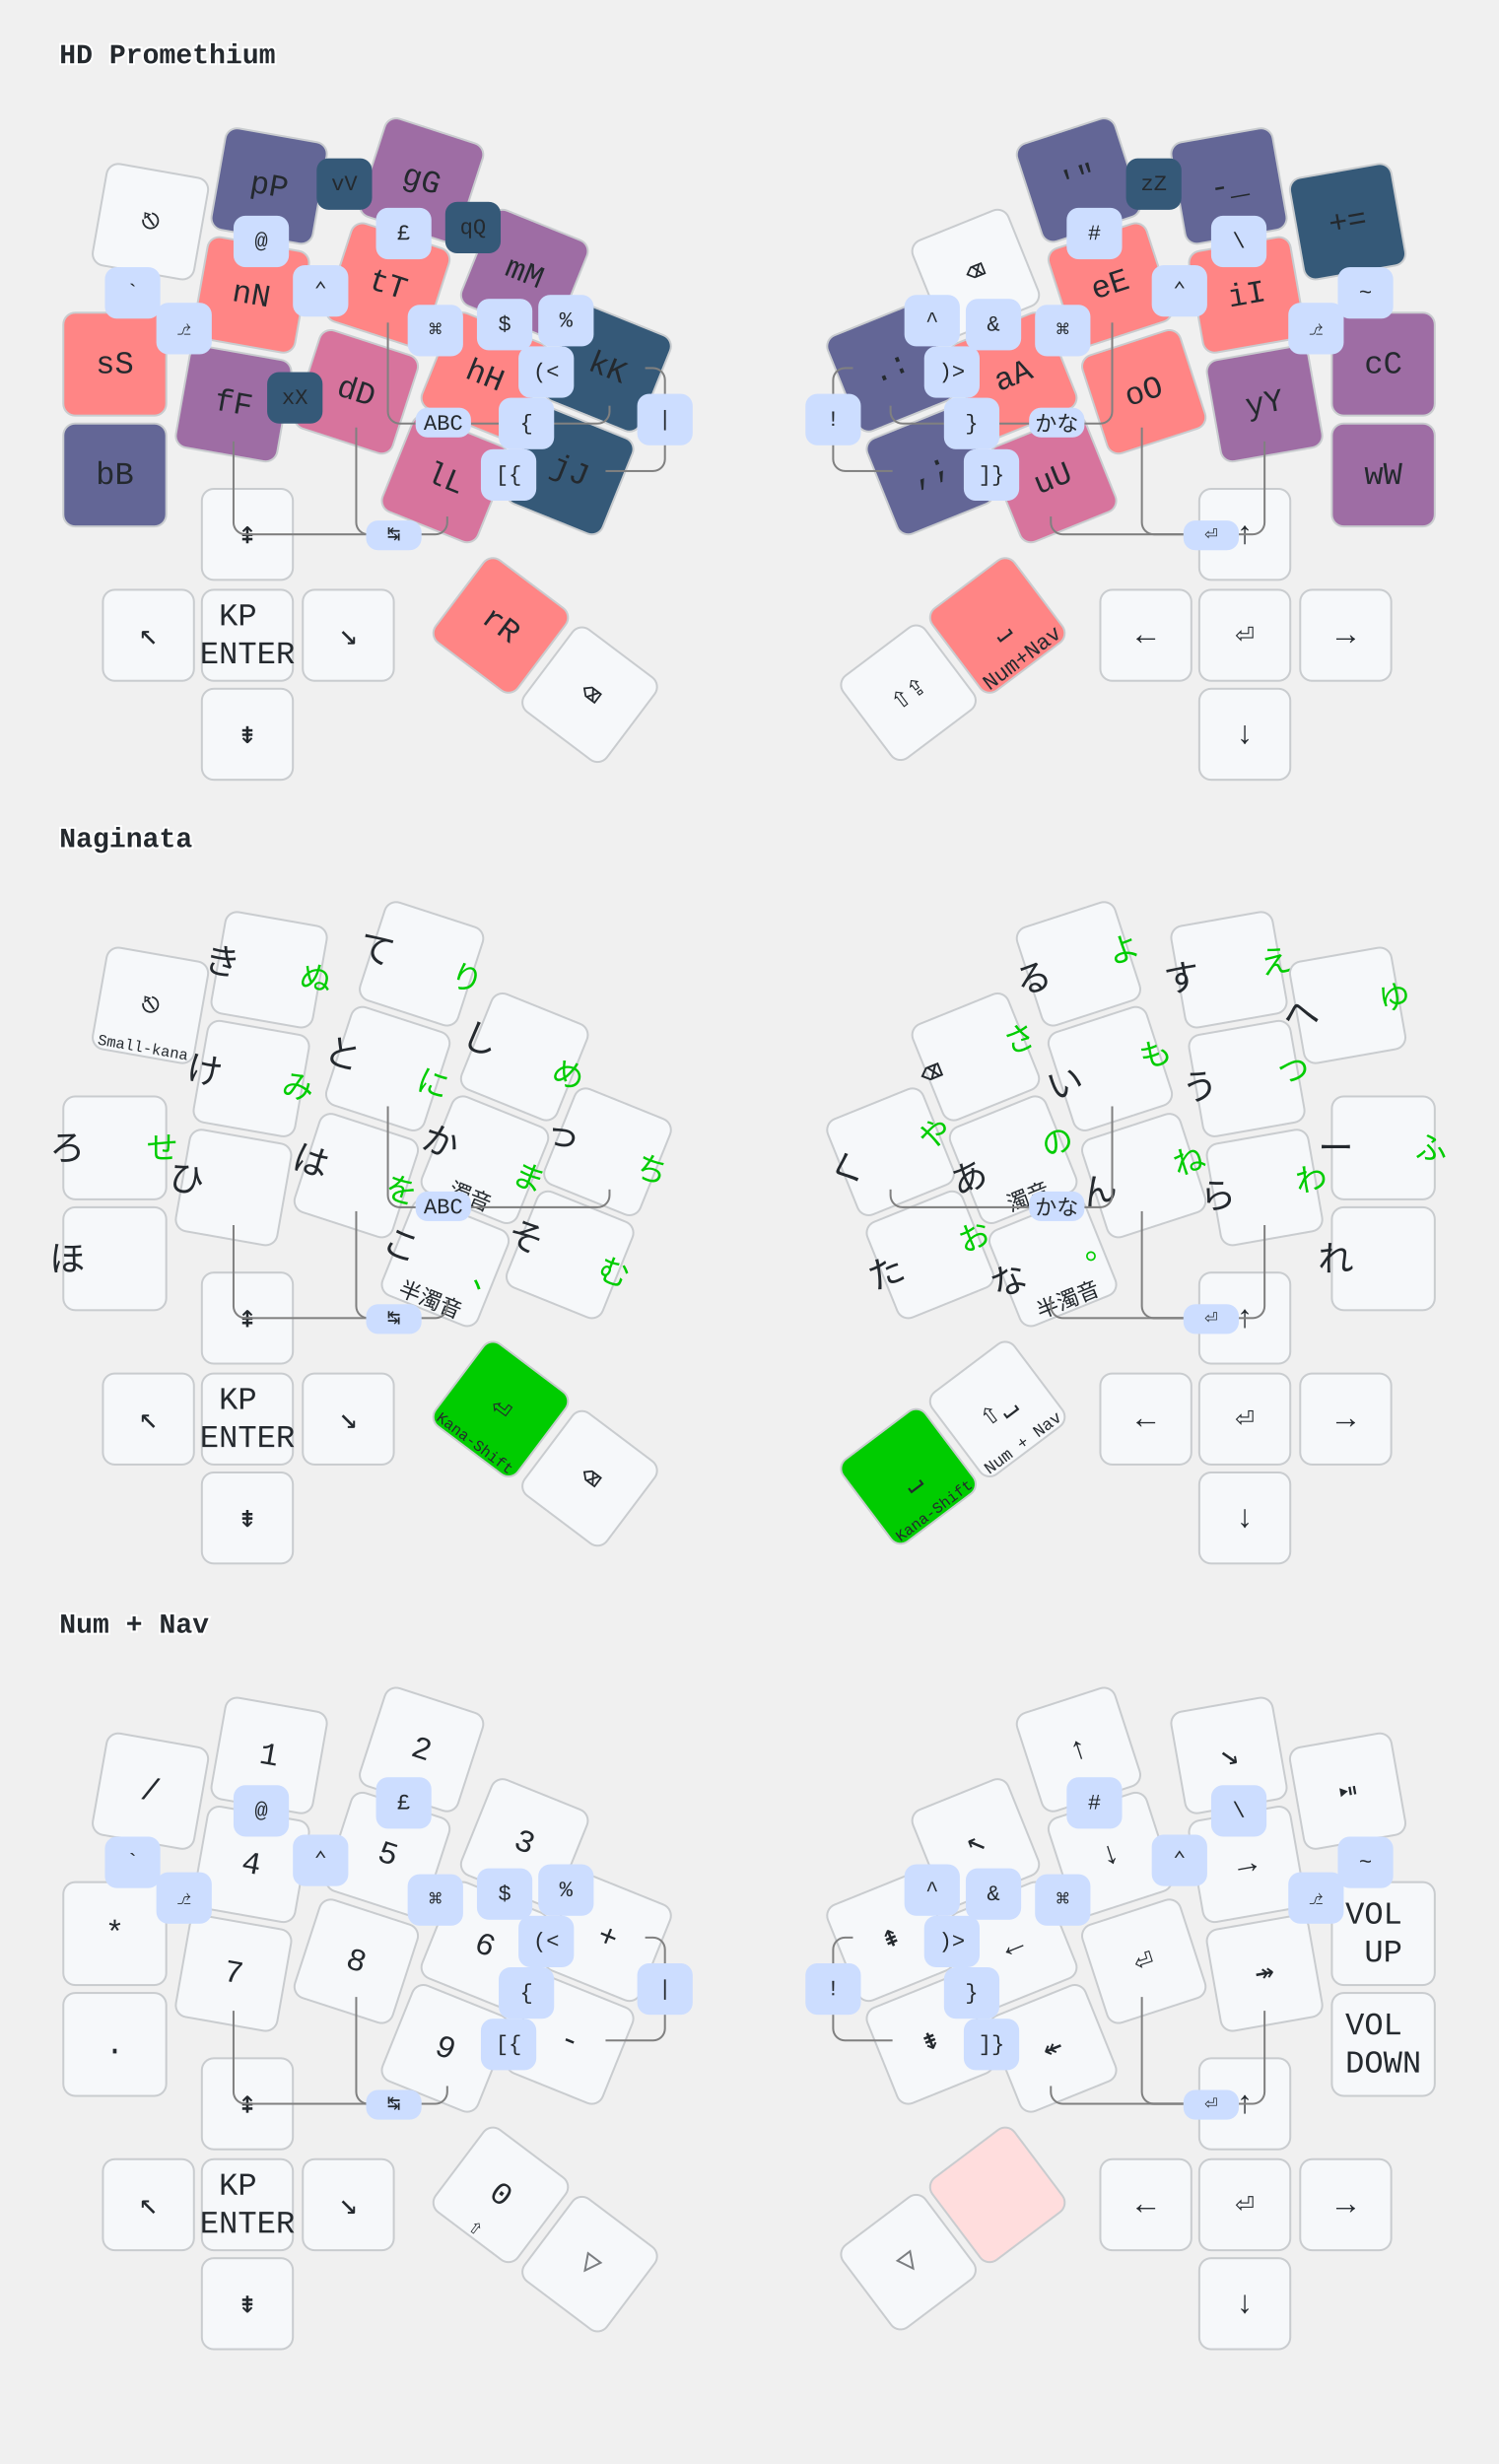
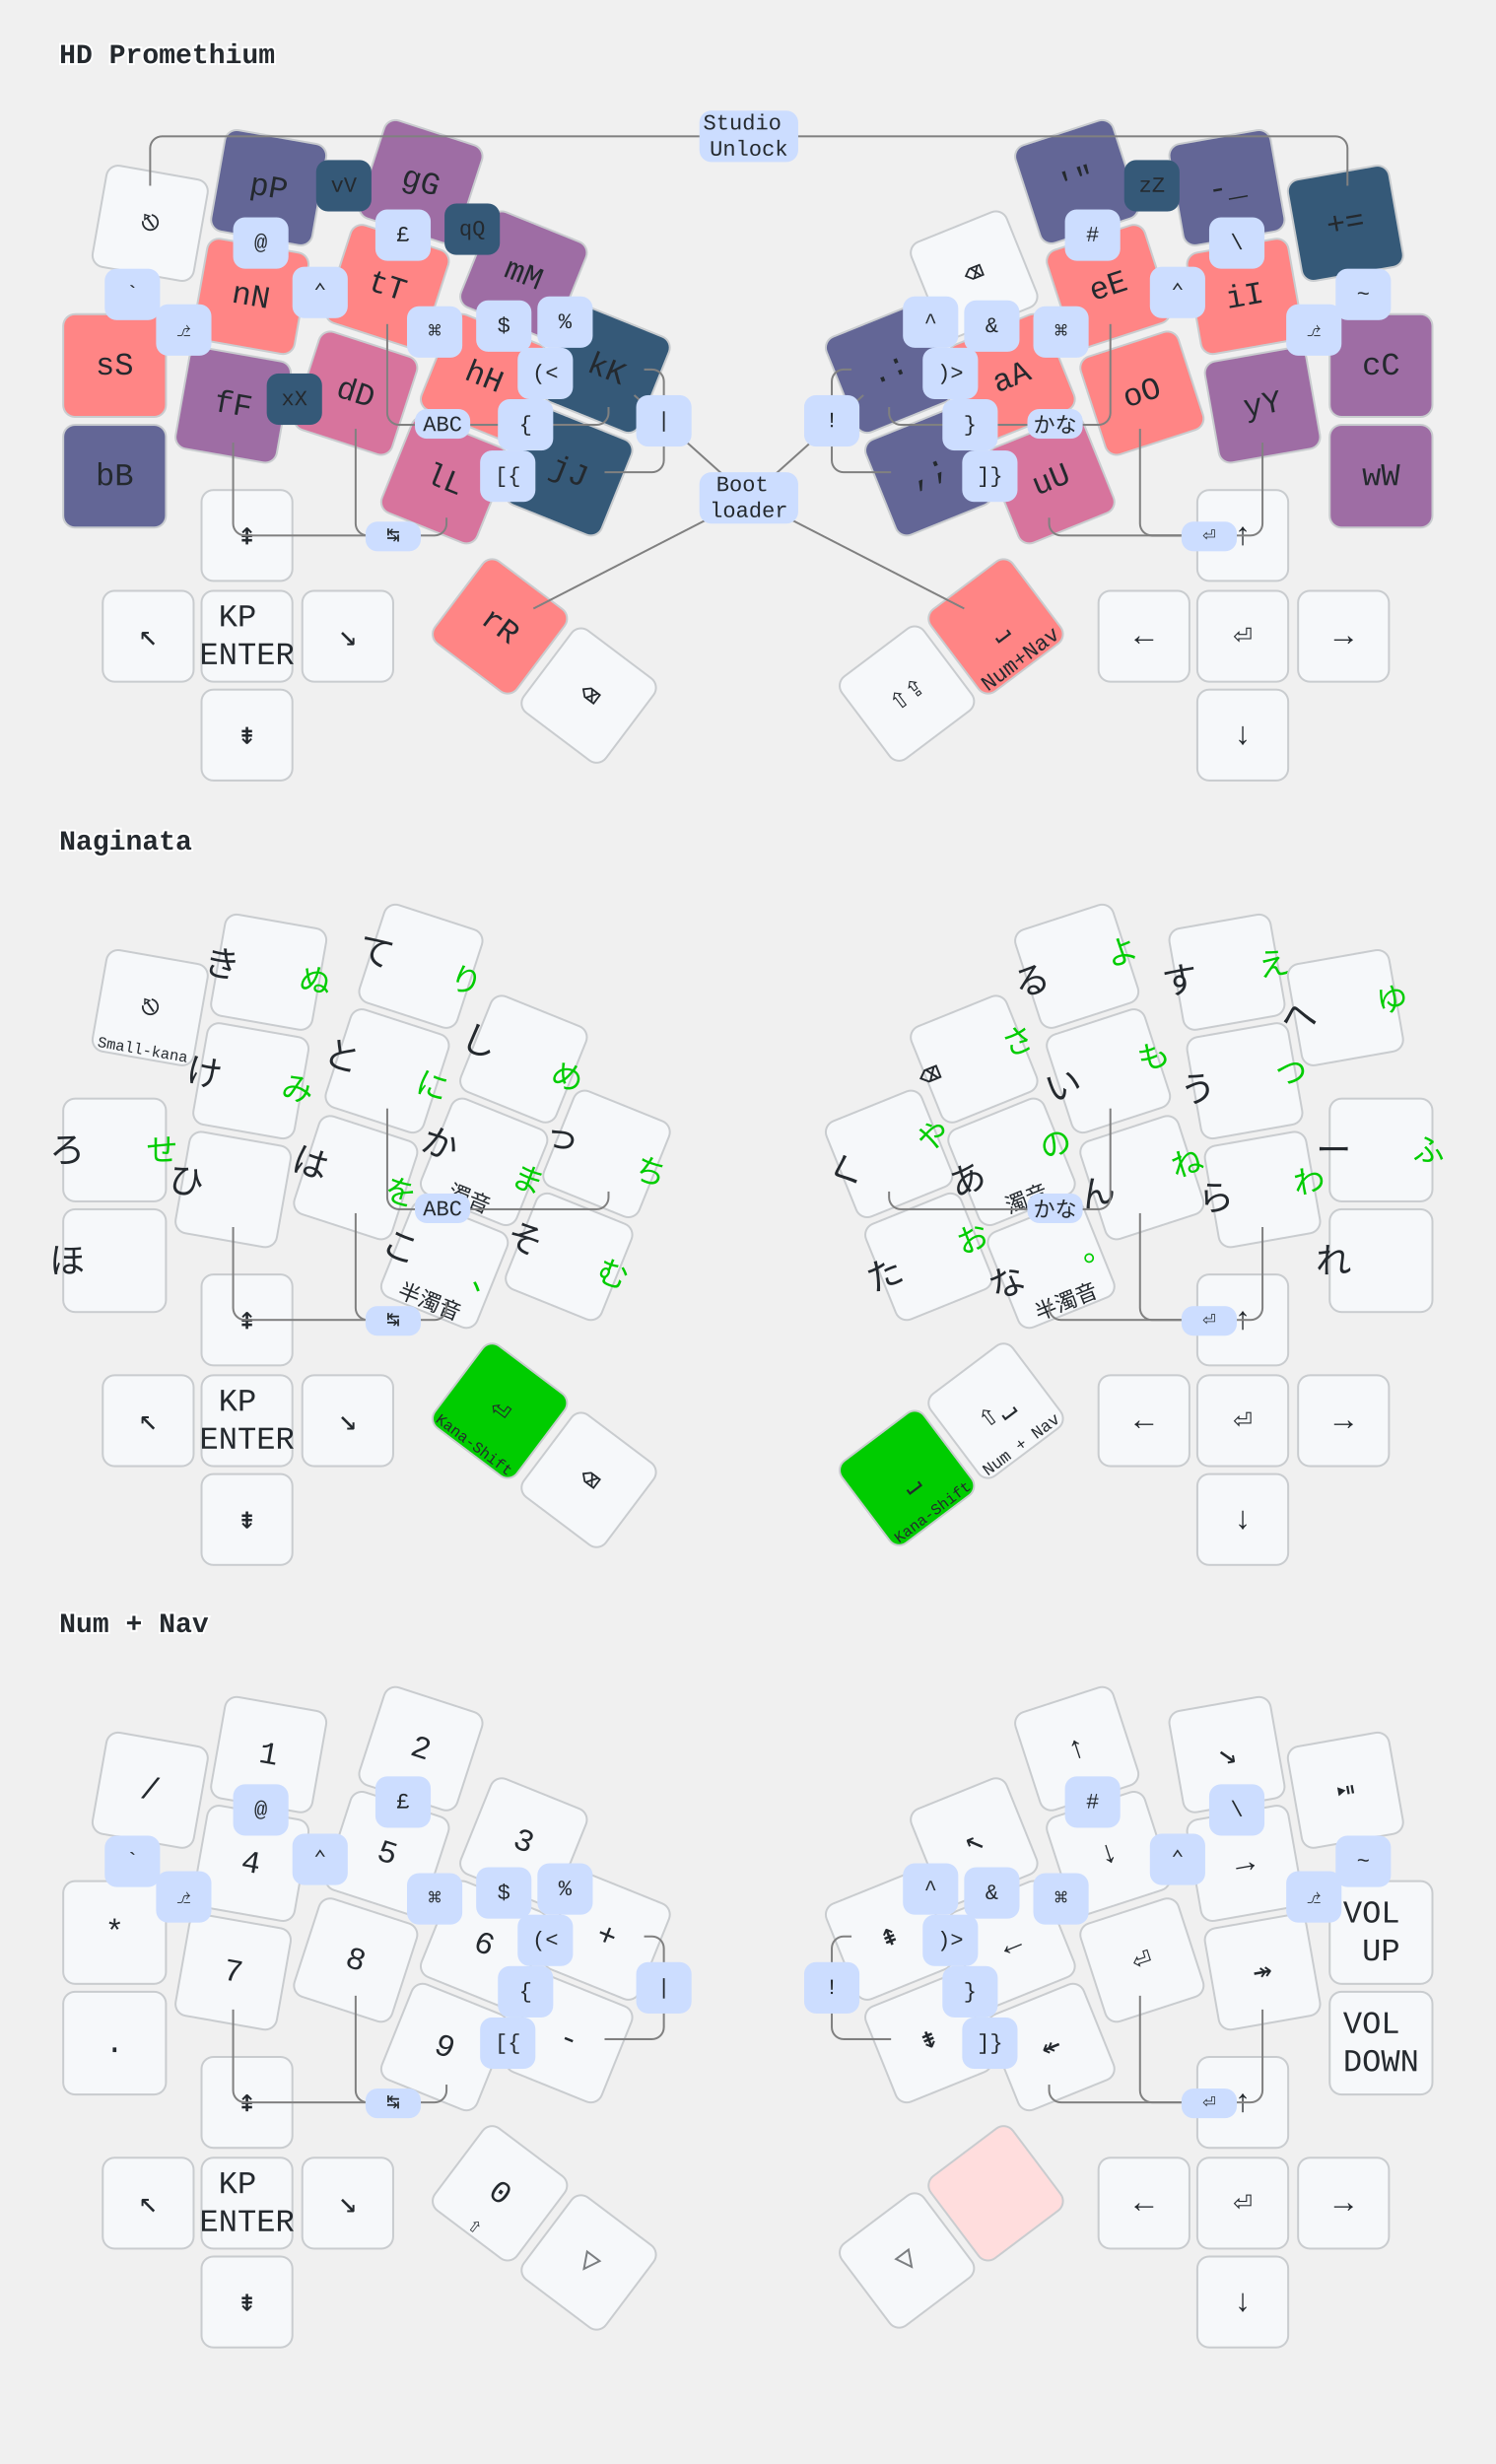
- <svg xmlns="http://www.w3.org/2000/svg" width="757" height="1245" viewBox="0 0 757 1245" class="keymap">
+ <svg xmlns="http://www.w3.org/2000/svg" width="757" height="1247" viewBox="0 0 757 1247" class="keymap">
  <style>/* inherit to force styles through use tags*/
svg path {
    fill: inherit;
}
/* font and background color specifications */
svg.keymap {
    font-family: SFMono-Regular,Consolas,Liberation Mono,Menlo,monospace;
    font-size: 14px;
    font-kerning: normal;
    text-rendering: optimizeLegibility;
    fill: #24292e;
}

/* default key styling */
rect.key {
    fill: #f6f8fa;
    stroke: #c9cccf;
    stroke-width: 1;
}

/* color accent for combo boxes */
rect.combo {
    fill: #cdf;
}

/* color accent for held keys */
rect.held, rect.combo.held {
    fill: #fdd;
}

/* color accent for ghost (optional) keys */
rect.ghost, rect.combo.ghost {
    stroke-dasharray: 4, 4;
    stroke-width: 2;
}

text {
    text-anchor: middle;
    dominant-baseline: middle;
}

/* styling for layer labels */
text.label {
    font-weight: bold;
    text-anchor: start;
    stroke: white;
    stroke-width: 2;
    paint-order: stroke;
}

text.tap {
    font-size: 16px;
}

/* styling for combo tap, and key hold/shifted label text */
text.combo, text.hold, text.shifted {
    font-size: 11px;
}

text.hold {
    text-anchor: middle;
    dominant-baseline: auto;
}

text.shifted {
    text-anchor: middle;
    dominant-baseline: hanging;
}

/* styling for hold/shifted label text in combo box */
text.combo.hold, text.combo.shifted {
    font-size: 8px;
}

/* lighter symbol for transparent keys */
text.trans {
    fill: #7b7e81;
}

/* styling for combo dendrons */
path.combo {
    stroke-width: 1;
    stroke: gray;
    fill: none;
}

/* Start Tabler Icons Cleanup */
/* cannot use height/width with glyphs */
.icon-tabler &gt; path {
    fill: inherit;
    stroke: inherit;
}
/* hide tabler's default box */
.icon-tabler &gt; path[stroke="none"][fill="none"] {
    visibility: collapse;
}

rect.low {
    fill: #355978;
}
rect.medium-low {
    fill: #636696;
}
rect.medium {
    fill: #9E6DA4;
}
rect.medium-high {
    fill: #D7749D;
}
rect.high {
    fill: #FF8585;
}

/* green styling for Naginata kana-shift */
rect.kshift {
    fill: #00CC00;
}
text.left {
    font-size: 18px;
    translate: 16px 7px;
}
text.right {
    fill: #00CC00;
    font-size: 16px;
    translate: -16px -10px;
}
</style>
  <g transform="translate(30, 0)" class="layer-HD Promethium">
    <text x="0" y="28" class="label" id="HD-Promethium">HD Promethium</text>
-     <g transform="translate(0, 56)">
+     <g transform="translate(0, 57)">
      <g transform="translate(46, 56) rotate(10.0)" class="key keypos-0">
        <rect rx="6" ry="6" x="-26" y="-26" width="52" height="52" class="key" />
        <text x="0" y="0" class="key tap">⎋</text>
      </g>
      <g transform="translate(106, 38) rotate(10.0)" class="key medium-low keypos-1">
        <rect rx="6" ry="6" x="-26" y="-26" width="52" height="52" class="key medium-low" />
        <text x="0" y="0" class="key medium-low tap">pP</text>
      </g>
      <g transform="translate(183, 35) rotate(18.0)" class="key medium keypos-2">
        <rect rx="6" ry="6" x="-26" y="-26" width="52" height="52" class="key medium" />
        <text x="0" y="0" class="key medium tap">gG</text>
      </g>
      <g transform="translate(235, 82) rotate(22.0)" class="key medium keypos-3">
        <rect rx="6" ry="6" x="-26" y="-26" width="52" height="52" class="key medium" />
        <text x="0" y="0" class="key medium tap">mM</text>
      </g>
      <g transform="translate(277, 130) rotate(22.0)" class="key low keypos-4">
        <rect rx="6" ry="6" x="-26" y="-26" width="52" height="52" class="key low" />
        <text x="0" y="0" class="key low tap">kK</text>
      </g>
      <g transform="translate(420, 130) rotate(-22.0)" class="key medium-low keypos-5">
        <rect rx="6" ry="6" x="-26" y="-26" width="52" height="52" class="key medium-low" />
        <text x="0" y="0" class="key medium-low tap">.:</text>
      </g>
      <g transform="translate(463, 82) rotate(-22.0)" class="key keypos-6">
        <rect rx="6" ry="6" x="-26" y="-26" width="52" height="52" class="key" />
        <text x="0" y="0" class="key tap">⌫</text>
      </g>
      <g transform="translate(515, 35) rotate(-18.0)" class="key medium-low keypos-7">
        <rect rx="6" ry="6" x="-26" y="-26" width="52" height="52" class="key medium-low" />
        <text x="0" y="0" class="key medium-low tap">'"</text>
      </g>
      <g transform="translate(591, 38) rotate(-10.0)" class="key medium-low keypos-8">
        <rect rx="6" ry="6" x="-26" y="-26" width="52" height="52" class="key medium-low" />
        <text x="0" y="0" class="key medium-low tap">-_</text>
      </g>
      <g transform="translate(651, 56) rotate(-10.0)" class="key low keypos-9">
        <rect rx="6" ry="6" x="-26" y="-26" width="52" height="52" class="key low" />
        <text x="0" y="0" class="key low tap">+=</text>
      </g>
      <g transform="translate(28, 128)" class="key high keypos-10">
        <rect rx="6" ry="6" x="-26" y="-26" width="52" height="52" class="key high" />
        <text x="0" y="0" class="key high tap">sS</text>
      </g>
      <g transform="translate(97, 93) rotate(10.0)" class="key high keypos-11">
        <rect rx="6" ry="6" x="-26" y="-26" width="52" height="52" class="key high" />
        <text x="0" y="0" class="key high tap">nN</text>
      </g>
      <g transform="translate(166, 88) rotate(18.0)" class="key high keypos-12">
        <rect rx="6" ry="6" x="-26" y="-26" width="52" height="52" class="key high" />
        <text x="0" y="0" class="key high tap">tT</text>
      </g>
      <g transform="translate(215, 134) rotate(22.0)" class="key high keypos-13">
        <rect rx="6" ry="6" x="-26" y="-26" width="52" height="52" class="key high" />
        <text x="0" y="0" class="key high tap">hH</text>
      </g>
      <g transform="translate(258, 182) rotate(22.0)" class="key low keypos-14">
        <rect rx="6" ry="6" x="-26" y="-26" width="52" height="52" class="key low" />
        <text x="0" y="0" class="key low tap">jJ</text>
      </g>
      <g transform="translate(440, 182) rotate(-22.0)" class="key medium-low keypos-15">
        <rect rx="6" ry="6" x="-26" y="-26" width="52" height="52" class="key medium-low" />
        <text x="0" y="0" class="key medium-low tap">,;</text>
      </g>
      <g transform="translate(482, 134) rotate(-22.0)" class="key high keypos-16">
        <rect rx="6" ry="6" x="-26" y="-26" width="52" height="52" class="key high" />
        <text x="0" y="0" class="key high tap">aA</text>
      </g>
      <g transform="translate(531, 88) rotate(-18.0)" class="key high keypos-17">
        <rect rx="6" ry="6" x="-26" y="-26" width="52" height="52" class="key high" />
        <text x="0" y="0" class="key high tap">eE</text>
      </g>
      <g transform="translate(600, 93) rotate(-10.0)" class="key high keypos-18">
        <rect rx="6" ry="6" x="-26" y="-26" width="52" height="52" class="key high" />
        <text x="0" y="0" class="key high tap">iI</text>
      </g>
      <g transform="translate(669, 128)" class="key medium keypos-19">
        <rect rx="6" ry="6" x="-26" y="-26" width="52" height="52" class="key medium" />
        <text x="0" y="0" class="key medium tap">cC</text>
      </g>
      <g transform="translate(28, 184)" class="key medium-low keypos-20">
        <rect rx="6" ry="6" x="-26" y="-26" width="52" height="52" class="key medium-low" />
        <text x="0" y="0" class="key medium-low tap">bB</text>
      </g>
      <g transform="translate(88, 148) rotate(10.0)" class="key medium keypos-21">
        <rect rx="6" ry="6" x="-26" y="-26" width="52" height="52" class="key medium" />
        <text x="0" y="0" class="key medium tap">fF</text>
      </g>
      <g transform="translate(150, 142) rotate(18.0)" class="key medium-high keypos-22">
        <rect rx="6" ry="6" x="-26" y="-26" width="52" height="52" class="key medium-high" />
        <text x="0" y="0" class="key medium-high tap">dD</text>
      </g>
      <g transform="translate(195, 186) rotate(22.0)" class="key medium-high keypos-23">
        <rect rx="6" ry="6" x="-26" y="-26" width="52" height="52" class="key medium-high" />
        <text x="0" y="0" class="key medium-high tap">lL</text>
      </g>
      <g transform="translate(223, 260) rotate(37.0)" class="key high keypos-24">
        <rect rx="6" ry="6" x="-26" y="-26" width="52" height="52" class="key high" />
        <text x="0" y="0" class="key high tap">rR</text>
      </g>
      <g transform="translate(474, 260) rotate(-37.0)" class="key high keypos-25">
        <rect rx="6" ry="6" x="-26" y="-26" width="52" height="52" class="key high" />
        <text x="0" y="0" class="key high tap">⎵</text>
        <text x="0" y="24" class="key high hold">Num+Nav</text>
      </g>
      <g transform="translate(502, 186) rotate(-22.0)" class="key medium-high keypos-26">
        <rect rx="6" ry="6" x="-26" y="-26" width="52" height="52" class="key medium-high" />
        <text x="0" y="0" class="key medium-high tap">uU</text>
      </g>
      <g transform="translate(548, 142) rotate(-18.0)" class="key high keypos-27">
        <rect rx="6" ry="6" x="-26" y="-26" width="52" height="52" class="key high" />
        <text x="0" y="0" class="key high tap">oO</text>
      </g>
      <g transform="translate(609, 148) rotate(-10.0)" class="key medium keypos-28">
        <rect rx="6" ry="6" x="-26" y="-26" width="52" height="52" class="key medium" />
        <text x="0" y="0" class="key medium tap">yY</text>
      </g>
      <g transform="translate(669, 184)" class="key medium keypos-29">
        <rect rx="6" ry="6" x="-26" y="-26" width="52" height="52" class="key medium" />
        <text x="0" y="0" class="key medium tap">wW</text>
      </g>
      <g transform="translate(95, 315)" class="key keypos-30">
        <rect rx="6" ry="6" x="-23" y="-23" width="46" height="46" class="key" />
        <text x="0" y="0" class="key tap">⇟</text>
      </g>
      <g transform="translate(45, 265)" class="key keypos-31">
        <rect rx="6" ry="6" x="-23" y="-23" width="46" height="46" class="key" />
        <text x="0" y="0" class="key tap">↖</text>
      </g>
      <g transform="translate(95, 265)" class="key keypos-32">
        <rect rx="6" ry="6" x="-23" y="-23" width="46" height="46" class="key" />
        <text x="0" y="0" class="key tap">
          <tspan x="0" dy="-0.6em">KP</tspan>
          <tspan x="0" dy="1.2em">ENTER</tspan>
        </text>
      </g>
      <g transform="translate(146, 265)" class="key keypos-33">
        <rect rx="6" ry="6" x="-23" y="-23" width="46" height="46" class="key" />
        <text x="0" y="0" class="key tap">↘</text>
      </g>
      <g transform="translate(95, 214)" class="key keypos-34">
        <rect rx="6" ry="6" x="-23" y="-23" width="46" height="46" class="key" />
        <text x="0" y="0" class="key tap">⇞</text>
      </g>
      <g transform="translate(599, 214)" class="key keypos-35">
        <rect rx="6" ry="6" x="-23" y="-23" width="46" height="46" class="key" />
        <text x="0" y="0" class="key tap">↑</text>
      </g>
      <g transform="translate(549, 265)" class="key keypos-36">
        <rect rx="6" ry="6" x="-23" y="-23" width="46" height="46" class="key" />
        <text x="0" y="0" class="key tap">←</text>
      </g>
      <g transform="translate(599, 265)" class="key keypos-37">
        <rect rx="6" ry="6" x="-23" y="-23" width="46" height="46" class="key" />
        <text x="0" y="0" class="key tap">⏎</text>
      </g>
      <g transform="translate(650, 265)" class="key keypos-38">
        <rect rx="6" ry="6" x="-23" y="-23" width="46" height="46" class="key" />
        <text x="0" y="0" class="key tap">→</text>
      </g>
      <g transform="translate(599, 315)" class="key keypos-39">
        <rect rx="6" ry="6" x="-23" y="-23" width="46" height="46" class="key" />
        <text x="0" y="0" class="key tap">↓</text>
      </g>
      <g transform="translate(268, 295) rotate(37.0)" class="key keypos-40">
        <rect rx="6" ry="6" x="-26" y="-26" width="52" height="52" class="key" />
        <text x="0" y="0" class="key tap">⌫</text>
      </g>
      <g transform="translate(429, 294) rotate(-37.0)" class="key keypos-41">
        <rect rx="6" ry="6" x="-26" y="-26" width="52" height="52" class="key" />
        <text x="0" y="0" class="key tap">⇧⇪</text>
+       </g>
+       <g class="combo combopos-0">
+         <path d="M349,12 h-297 a6.0,6.0 0 0 0 -6.0,6.0 v19" class="combo" />
+         <path d="M349,12 h297 a6.0,6.0 0 0 1 6.0,6.0 v19" class="combo" />
+         <rect rx="6" ry="6" x="324" y="-1" width="50" height="26" class="combo" />
+         <text x="349" y="12" class="combo tap">
+           <tspan x="349" dy="-0.6em">Studio</tspan>
+           <tspan x="349" dy="1.2em">Unlock</tspan>
+         </text>
+       </g>
+       <g class="combo combopos-1">
+         <path d="M349,195 l-58,-52" class="combo" />
+         <path d="M349,195 l58,-52" class="combo" />
+         <path d="M349,195 l-109,56" class="combo" />
+         <path d="M349,195 l109,56" class="combo" />
+         <rect rx="6" ry="6" x="324" y="182" width="50" height="26" class="combo" />
+         <text x="349" y="195" class="combo tap">
+           <tspan x="349" dy="-0.6em">Boot</tspan>
+           <tspan x="349" dy="1.2em">loader</tspan>
+         </text>
      </g>
      <g class="combo combopos-2">
        <path d="M504,158 h-78 a6.0,6.0 0 0 1 -6.0,-6.0 v-3" class="combo" />
        <path d="M504,158 h22 a6.0,6.0 0 0 0 6.0,-6.0 v-45" class="combo" />
        <rect rx="6" ry="6" x="490" y="150" width="28" height="15" class="combo" />
        <text x="504" y="158" class="combo tap">かな</text>
      </g>
      <g class="combo combopos-3">
        <path d="M194,158 h78 a6.0,6.0 0 0 0 6.0,-6.0 v-3" class="combo" />
        <path d="M194,158 h-22 a6.0,6.0 0 0 1 -6.0,-6.0 v-45" class="combo" />
        <rect rx="6" ry="6" x="180" y="150" width="28" height="15" class="combo" />
        <text x="194" y="158" class="combo tap">ABC</text>
      </g>
      <g class="combo combopos-4">
        <path d="M169,214 h21 a6.0,6.0 0 0 0 6.0,-6.0 v-3" class="combo" />
        <path d="M169,214 h-13 a6.0,6.0 0 0 1 -6.0,-6.0 v-48" class="combo" />
        <path d="M169,214 h-75 a6.0,6.0 0 0 1 -6.0,-6.0 v-41" class="combo" />
        <rect rx="6" ry="6" x="155" y="207" width="28" height="15" class="combo" />
        <text x="169" y="214" class="combo tap">↹</text>
      </g>
      <g class="combo combopos-5">
        <path d="M582,214 h-75 a6.0,6.0 0 0 1 -6.0,-6.0 v-3" class="combo" />
        <path d="M582,214 h-29 a6.0,6.0 0 0 1 -6.0,-6.0 v-48" class="combo" />
        <path d="M582,214 h21 a6.0,6.0 0 0 0 6.0,-6.0 v-41" class="combo" />
        <rect rx="6" ry="6" x="568" y="207" width="28" height="15" class="combo" />
        <text x="582" y="214" class="combo tap">⏎</text>
      </g>
      <g class="combo combopos-6">
        <rect rx="6" ry="6" x="49" y="97" width="28" height="26" class="combo" />
        <text x="63" y="110" class="combo tap">⎇</text>
      </g>
      <g class="combo combopos-7">
        <rect rx="6" ry="6" x="118" y="78" width="28" height="26" class="combo" />
        <text x="132" y="91" class="combo tap">⌃</text>
      </g>
      <g class="combo combopos-8">
        <rect rx="6" ry="6" x="176" y="98" width="28" height="26" class="combo" />
        <text x="190" y="111" class="combo tap">⌘</text>
      </g>
      <g class="combo combopos-9">
        <rect rx="6" ry="6" x="621" y="97" width="28" height="26" class="combo" />
        <text x="635" y="110" class="combo tap">⎇</text>
      </g>
      <g class="combo combopos-10">
        <rect rx="6" ry="6" x="552" y="78" width="28" height="26" class="combo" />
        <text x="566" y="91" class="combo tap">⌃</text>
      </g>
      <g class="combo combopos-11">
        <rect rx="6" ry="6" x="493" y="98" width="28" height="26" class="combo" />
        <text x="507" y="111" class="combo tap">⌘</text>
      </g>
      <g class="combo low combopos-12">
        <rect rx="6" ry="6" x="195" y="46" width="28" height="26" class="combo low" />
        <text x="209" y="59" class="combo low tap">qQ</text>
      </g>
      <g class="combo low combopos-13">
        <rect rx="6" ry="6" x="539" y="24" width="28" height="26" class="combo low" />
        <text x="553" y="37" class="combo low tap">zZ</text>
      </g>
      <g class="combo low combopos-14">
        <rect rx="6" ry="6" x="130" y="24" width="28" height="26" class="combo low" />
        <text x="144" y="37" class="combo low tap">vV</text>
      </g>
      <g class="combo low combopos-15">
        <rect rx="6" ry="6" x="105" y="132" width="28" height="26" class="combo low" />
        <text x="119" y="145" class="combo low tap">xX</text>
      </g>
      <g class="combo combopos-16">
        <rect rx="6" ry="6" x="23" y="79" width="28" height="26" class="combo" />
        <text x="37" y="92" class="combo tap">`</text>
      </g>
      <g class="combo combopos-17">
        <rect rx="6" ry="6" x="88" y="53" width="28" height="26" class="combo" />
        <text x="102" y="66" class="combo tap">@</text>
      </g>
      <g class="combo combopos-18">
        <rect rx="6" ry="6" x="160" y="49" width="28" height="26" class="combo" />
        <text x="174" y="62" class="combo tap">£</text>
      </g>
      <g class="combo combopos-19">
        <rect rx="6" ry="6" x="211" y="95" width="28" height="26" class="combo" />
        <text x="225" y="108" class="combo tap">$</text>
      </g>
      <g class="combo combopos-20">
        <rect rx="6" ry="6" x="242" y="93" width="28" height="26" class="combo" />
        <text x="256" y="106" class="combo tap">%</text>
      </g>
      <g class="combo combopos-21">
        <path d="M306,156 v-20 a6.0,6.0 0 0 0 -6.0,-6.0 h-4" class="combo" />
        <path d="M306,156 v20 a6.0,6.0 0 0 1 -6.0,6.0 h-24" class="combo" />
        <rect rx="6" ry="6" x="292" y="143" width="28" height="26" class="combo" />
        <text x="306" y="156" class="combo tap">|</text>
      </g>
      <g class="combo combopos-22">
        <path d="M391,156 v-20 a6.0,6.0 0 0 1 6.0,-6.0 h4" class="combo" />
        <path d="M391,156 v20 a6.0,6.0 0 0 0 6.0,6.0 h24" class="combo" />
        <rect rx="6" ry="6" x="377" y="143" width="28" height="26" class="combo" />
        <text x="391" y="156" class="combo tap">!</text>
      </g>
      <g class="combo combopos-23">
        <rect rx="6" ry="6" x="427" y="93" width="28" height="26" class="combo" />
        <text x="441" y="106" class="combo tap">^</text>
      </g>
      <g class="combo combopos-24">
        <rect rx="6" ry="6" x="458" y="95" width="28" height="26" class="combo" />
        <text x="472" y="108" class="combo tap">&amp;</text>
      </g>
      <g class="combo combopos-25">
        <rect rx="6" ry="6" x="509" y="49" width="28" height="26" class="combo" />
        <text x="523" y="62" class="combo tap">#</text>
      </g>
      <g class="combo combopos-26">
        <rect rx="6" ry="6" x="582" y="53" width="28" height="26" class="combo" />
        <text x="596" y="66" class="combo tap">\</text>
      </g>
      <g class="combo combopos-27">
        <rect rx="6" ry="6" x="646" y="79" width="28" height="26" class="combo" />
        <text x="660" y="92" class="combo tap">~</text>
      </g>
      <g class="combo combopos-28">
        <rect rx="6" ry="6" x="222" y="145" width="28" height="26" class="combo" />
        <text x="236" y="158" class="combo tap">{</text>
      </g>
      <g class="combo combopos-29">
        <rect rx="6" ry="6" x="447" y="145" width="28" height="26" class="combo" />
        <text x="461" y="158" class="combo tap">}</text>
      </g>
      <g class="combo combopos-30">
        <rect rx="6" ry="6" x="232" y="119" width="28" height="26" class="combo" />
        <text x="246" y="132" class="combo tap">(&lt;</text>
      </g>
      <g class="combo combopos-31">
        <rect rx="6" ry="6" x="437" y="119" width="28" height="26" class="combo" />
        <text x="451" y="132" class="combo tap">)&gt;</text>
      </g>
      <g class="combo combopos-32">
        <rect rx="6" ry="6" x="213" y="171" width="28" height="26" class="combo" />
        <text x="227" y="184" class="combo tap">[{</text>
      </g>
      <g class="combo combopos-33">
        <rect rx="6" ry="6" x="457" y="171" width="28" height="26" class="combo" />
        <text x="471" y="184" class="combo tap">]}</text>
      </g>
    </g>
  </g>
-   <g transform="translate(30, 396)" class="layer-Naginata">
+   <g transform="translate(30, 398)" class="layer-Naginata">
    <text x="0" y="28" class="label" id="Naginata">Naginata</text>
    <g transform="translate(0, 56)">
      <g transform="translate(46, 56) rotate(10.0)" class="key keypos-0">
        <rect rx="6" ry="6" x="-26" y="-26" width="52" height="52" class="key" />
        <text x="0" y="0" class="key tap">⎋</text>
        <text x="0" y="24" class="key hold">
          <tspan style="font-size: 70%">Small-kana</tspan>
        </text>
      </g>
      <g transform="translate(106, 38) rotate(10.0)" class="key keypos-1">
        <rect rx="6" ry="6" x="-26" y="-26" width="52" height="52" class="key" />
        <text x="-24" y="0" class="key left">き</text>
        <text x="24" y="0" class="key right">ぬ</text>
      </g>
      <g transform="translate(183, 35) rotate(18.0)" class="key keypos-2">
        <rect rx="6" ry="6" x="-26" y="-26" width="52" height="52" class="key" />
        <text x="-24" y="0" class="key left">て</text>
        <text x="24" y="0" class="key right">り</text>
      </g>
      <g transform="translate(235, 82) rotate(22.0)" class="key keypos-3">
        <rect rx="6" ry="6" x="-26" y="-26" width="52" height="52" class="key" />
        <text x="-24" y="0" class="key left">し</text>
        <text x="24" y="0" class="key right">め</text>
      </g>
      <g transform="translate(277, 130) rotate(22.0)" class="key keypos-4">
        <rect rx="6" ry="6" x="-26" y="-26" width="52" height="52" class="key" />
        <text x="-24" y="0" class="key left">っ</text>
        <text x="24" y="0" class="key right">ち</text>
      </g>
      <g transform="translate(420, 130) rotate(-22.0)" class="key keypos-5">
        <rect rx="6" ry="6" x="-26" y="-26" width="52" height="52" class="key" />
        <text x="-24" y="0" class="key left">く</text>
        <text x="24" y="0" class="key right">や</text>
      </g>
      <g transform="translate(463, 82) rotate(-22.0)" class="key keypos-6">
        <rect rx="6" ry="6" x="-26" y="-26" width="52" height="52" class="key" />
        <text x="-24" y="0" class="key left">⌫</text>
        <text x="24" y="0" class="key right">さ</text>
      </g>
      <g transform="translate(515, 35) rotate(-18.0)" class="key keypos-7">
        <rect rx="6" ry="6" x="-26" y="-26" width="52" height="52" class="key" />
        <text x="-24" y="0" class="key left">る</text>
        <text x="24" y="0" class="key right">よ</text>
      </g>
      <g transform="translate(591, 38) rotate(-10.0)" class="key keypos-8">
        <rect rx="6" ry="6" x="-26" y="-26" width="52" height="52" class="key" />
        <text x="-24" y="0" class="key left">す</text>
        <text x="24" y="0" class="key right">え</text>
      </g>
      <g transform="translate(651, 56) rotate(-10.0)" class="key keypos-9">
        <rect rx="6" ry="6" x="-26" y="-26" width="52" height="52" class="key" />
        <text x="-24" y="0" class="key left">へ</text>
        <text x="24" y="0" class="key right">ゆ</text>
      </g>
      <g transform="translate(28, 128)" class="key keypos-10">
        <rect rx="6" ry="6" x="-26" y="-26" width="52" height="52" class="key" />
        <text x="-24" y="0" class="key left">ろ</text>
        <text x="24" y="0" class="key right">せ</text>
      </g>
      <g transform="translate(97, 93) rotate(10.0)" class="key keypos-11">
        <rect rx="6" ry="6" x="-26" y="-26" width="52" height="52" class="key" />
        <text x="-24" y="0" class="key left">け</text>
        <text x="24" y="0" class="key right">み</text>
      </g>
      <g transform="translate(166, 88) rotate(18.0)" class="key keypos-12">
        <rect rx="6" ry="6" x="-26" y="-26" width="52" height="52" class="key" />
        <text x="-24" y="0" class="key left">と</text>
        <text x="24" y="0" class="key right">に</text>
      </g>
      <g transform="translate(215, 134) rotate(22.0)" class="key keypos-13">
        <rect rx="6" ry="6" x="-26" y="-26" width="52" height="52" class="key" />
        <text x="0" y="24" class="key hold">濁音</text>
        <text x="-24" y="0" class="key left">か</text>
        <text x="24" y="0" class="key right">ま</text>
      </g>
      <g transform="translate(258, 182) rotate(22.0)" class="key keypos-14">
        <rect rx="6" ry="6" x="-26" y="-26" width="52" height="52" class="key" />
        <text x="-24" y="0" class="key left">そ</text>
        <text x="24" y="0" class="key right">む</text>
      </g>
      <g transform="translate(440, 182) rotate(-22.0)" class="key keypos-15">
        <rect rx="6" ry="6" x="-26" y="-26" width="52" height="52" class="key" />
        <text x="-24" y="0" class="key left">た</text>
        <text x="24" y="0" class="key right">お</text>
      </g>
      <g transform="translate(482, 134) rotate(-22.0)" class="key keypos-16">
        <rect rx="6" ry="6" x="-26" y="-26" width="52" height="52" class="key" />
        <text x="0" y="24" class="key hold">濁音</text>
        <text x="-24" y="0" class="key left">あ</text>
        <text x="24" y="0" class="key right">の</text>
      </g>
      <g transform="translate(531, 88) rotate(-18.0)" class="key keypos-17">
        <rect rx="6" ry="6" x="-26" y="-26" width="52" height="52" class="key" />
        <text x="-24" y="0" class="key left">い</text>
        <text x="24" y="0" class="key right">も</text>
      </g>
      <g transform="translate(600, 93) rotate(-10.0)" class="key keypos-18">
        <rect rx="6" ry="6" x="-26" y="-26" width="52" height="52" class="key" />
        <text x="-24" y="0" class="key left">う</text>
        <text x="24" y="0" class="key right">つ</text>
      </g>
      <g transform="translate(669, 128)" class="key keypos-19">
        <rect rx="6" ry="6" x="-26" y="-26" width="52" height="52" class="key" />
        <text x="-24" y="0" class="key left">ー</text>
        <text x="24" y="0" class="key right">ふ</text>
      </g>
      <g transform="translate(28, 184)" class="key keypos-20">
        <rect rx="6" ry="6" x="-26" y="-26" width="52" height="52" class="key" />
        <text x="-24" y="0" class="key left">ほ</text>
      </g>
      <g transform="translate(88, 148) rotate(10.0)" class="key keypos-21">
        <rect rx="6" ry="6" x="-26" y="-26" width="52" height="52" class="key" />
        <text x="-24" y="0" class="key left">ひ</text>
      </g>
      <g transform="translate(150, 142) rotate(18.0)" class="key keypos-22">
        <rect rx="6" ry="6" x="-26" y="-26" width="52" height="52" class="key" />
        <text x="-24" y="0" class="key left">は</text>
        <text x="24" y="0" class="key right">を</text>
      </g>
      <g transform="translate(195, 186) rotate(22.0)" class="key keypos-23">
        <rect rx="6" ry="6" x="-26" y="-26" width="52" height="52" class="key" />
        <text x="0" y="24" class="key hold">半濁音</text>
        <text x="-24" y="0" class="key left">こ</text>
        <text x="24" y="0" class="key right">、</text>
      </g>
      <g transform="translate(223, 260) rotate(37.0)" class="key kshift keypos-24">
        <rect rx="6" ry="6" x="-26" y="-26" width="52" height="52" class="key kshift" />
        <text x="0" y="0" class="key kshift tap">⏎</text>
        <text x="0" y="24" class="key kshift hold">
          <tspan style="font-size: 70%">Kana-Shift</tspan>
        </text>
      </g>
      <g transform="translate(474, 260) rotate(-37.0)" class="key keypos-25">
        <rect rx="6" ry="6" x="-26" y="-26" width="52" height="52" class="key" />
        <text x="0" y="0" class="key tap">⇧⎵</text>
        <a href="#Num--Nav">
          <text x="0" y="24" class="key hold layer-activator">
            <tspan style="font-size: 78%">Num + Nav</tspan>
          </text>
        </a>
      </g>
      <g transform="translate(502, 186) rotate(-22.0)" class="key keypos-26">
        <rect rx="6" ry="6" x="-26" y="-26" width="52" height="52" class="key" />
        <text x="0" y="24" class="key hold">半濁音</text>
        <text x="-24" y="0" class="key left">な</text>
        <text x="24" y="0" class="key right">。</text>
      </g>
      <g transform="translate(548, 142) rotate(-18.0)" class="key keypos-27">
        <rect rx="6" ry="6" x="-26" y="-26" width="52" height="52" class="key" />
        <text x="-24" y="0" class="key left">ん</text>
        <text x="24" y="0" class="key right">ね</text>
      </g>
      <g transform="translate(609, 148) rotate(-10.0)" class="key keypos-28">
        <rect rx="6" ry="6" x="-26" y="-26" width="52" height="52" class="key" />
        <text x="-24" y="0" class="key left">ら</text>
        <text x="24" y="0" class="key right">わ</text>
      </g>
      <g transform="translate(669, 184)" class="key keypos-29">
        <rect rx="6" ry="6" x="-26" y="-26" width="52" height="52" class="key" />
        <text x="-24" y="0" class="key left">れ</text>
      </g>
      <g transform="translate(95, 315)" class="key keypos-30">
        <rect rx="6" ry="6" x="-23" y="-23" width="46" height="46" class="key" />
        <text x="0" y="0" class="key tap">⇟</text>
      </g>
      <g transform="translate(45, 265)" class="key keypos-31">
        <rect rx="6" ry="6" x="-23" y="-23" width="46" height="46" class="key" />
        <text x="0" y="0" class="key tap">↖</text>
      </g>
      <g transform="translate(95, 265)" class="key keypos-32">
        <rect rx="6" ry="6" x="-23" y="-23" width="46" height="46" class="key" />
        <text x="0" y="0" class="key tap">
          <tspan x="0" dy="-0.6em">KP</tspan>
          <tspan x="0" dy="1.2em">ENTER</tspan>
        </text>
      </g>
      <g transform="translate(146, 265)" class="key keypos-33">
        <rect rx="6" ry="6" x="-23" y="-23" width="46" height="46" class="key" />
        <text x="0" y="0" class="key tap">↘</text>
      </g>
      <g transform="translate(95, 214)" class="key keypos-34">
        <rect rx="6" ry="6" x="-23" y="-23" width="46" height="46" class="key" />
        <text x="0" y="0" class="key tap">⇞</text>
      </g>
      <g transform="translate(599, 214)" class="key keypos-35">
        <rect rx="6" ry="6" x="-23" y="-23" width="46" height="46" class="key" />
        <text x="0" y="0" class="key tap">↑</text>
      </g>
      <g transform="translate(549, 265)" class="key keypos-36">
        <rect rx="6" ry="6" x="-23" y="-23" width="46" height="46" class="key" />
        <text x="0" y="0" class="key tap">←</text>
      </g>
      <g transform="translate(599, 265)" class="key keypos-37">
        <rect rx="6" ry="6" x="-23" y="-23" width="46" height="46" class="key" />
        <text x="0" y="0" class="key tap">⏎</text>
      </g>
      <g transform="translate(650, 265)" class="key keypos-38">
        <rect rx="6" ry="6" x="-23" y="-23" width="46" height="46" class="key" />
        <text x="0" y="0" class="key tap">→</text>
      </g>
      <g transform="translate(599, 315)" class="key keypos-39">
        <rect rx="6" ry="6" x="-23" y="-23" width="46" height="46" class="key" />
        <text x="0" y="0" class="key tap">↓</text>
      </g>
      <g transform="translate(268, 295) rotate(37.0)" class="key keypos-40">
        <rect rx="6" ry="6" x="-26" y="-26" width="52" height="52" class="key" />
        <text x="0" y="0" class="key tap">⌫</text>
      </g>
      <g transform="translate(429, 294) rotate(-37.0)" class="key kshift keypos-41">
        <rect rx="6" ry="6" x="-26" y="-26" width="52" height="52" class="key kshift" />
        <text x="0" y="0" class="key kshift tap">⎵</text>
        <text x="0" y="24" class="key kshift hold">
          <tspan style="font-size: 70%">Kana-Shift</tspan>
        </text>
      </g>
      <g class="combo combopos-0">
        <path d="M504,158 h-78 a6.0,6.0 0 0 1 -6.0,-6.0 v-3" class="combo" />
        <path d="M504,158 h22 a6.0,6.0 0 0 0 6.0,-6.0 v-45" class="combo" />
        <rect rx="6" ry="6" x="490" y="150" width="28" height="15" class="combo" />
        <text x="504" y="158" class="combo tap">かな</text>
      </g>
      <g class="combo combopos-1">
        <path d="M194,158 h78 a6.0,6.0 0 0 0 6.0,-6.0 v-3" class="combo" />
        <path d="M194,158 h-22 a6.0,6.0 0 0 1 -6.0,-6.0 v-45" class="combo" />
        <rect rx="6" ry="6" x="180" y="150" width="28" height="15" class="combo" />
        <text x="194" y="158" class="combo tap">ABC</text>
      </g>
      <g class="combo combopos-2">
        <path d="M169,214 h21 a6.0,6.0 0 0 0 6.0,-6.0 v-3" class="combo" />
        <path d="M169,214 h-13 a6.0,6.0 0 0 1 -6.0,-6.0 v-48" class="combo" />
        <path d="M169,214 h-75 a6.0,6.0 0 0 1 -6.0,-6.0 v-41" class="combo" />
        <rect rx="6" ry="6" x="155" y="207" width="28" height="15" class="combo" />
        <text x="169" y="214" class="combo tap">↹</text>
      </g>
      <g class="combo combopos-3">
        <path d="M582,214 h-75 a6.0,6.0 0 0 1 -6.0,-6.0 v-3" class="combo" />
        <path d="M582,214 h-29 a6.0,6.0 0 0 1 -6.0,-6.0 v-48" class="combo" />
        <path d="M582,214 h21 a6.0,6.0 0 0 0 6.0,-6.0 v-41" class="combo" />
        <rect rx="6" ry="6" x="568" y="207" width="28" height="15" class="combo" />
        <text x="582" y="214" class="combo tap">⏎</text>
      </g>
    </g>
  </g>
-   <g transform="translate(30, 793)" class="layer-Num + Nav">
+   <g transform="translate(30, 794)" class="layer-Num + Nav">
    <text x="0" y="28" class="label" id="Num--Nav">Num + Nav</text>
    <g transform="translate(0, 56)">
      <g transform="translate(46, 56) rotate(10.0)" class="key keypos-0">
        <rect rx="6" ry="6" x="-26" y="-26" width="52" height="52" class="key" />
        <text x="0" y="0" class="key tap">/</text>
      </g>
      <g transform="translate(106, 38) rotate(10.0)" class="key keypos-1">
        <rect rx="6" ry="6" x="-26" y="-26" width="52" height="52" class="key" />
        <text x="0" y="0" class="key tap">1</text>
      </g>
      <g transform="translate(183, 35) rotate(18.0)" class="key keypos-2">
        <rect rx="6" ry="6" x="-26" y="-26" width="52" height="52" class="key" />
        <text x="0" y="0" class="key tap">2</text>
      </g>
      <g transform="translate(235, 82) rotate(22.0)" class="key keypos-3">
        <rect rx="6" ry="6" x="-26" y="-26" width="52" height="52" class="key" />
        <text x="0" y="0" class="key tap">3</text>
      </g>
      <g transform="translate(277, 130) rotate(22.0)" class="key keypos-4">
        <rect rx="6" ry="6" x="-26" y="-26" width="52" height="52" class="key" />
        <text x="0" y="0" class="key tap">+</text>
      </g>
      <g transform="translate(420, 130) rotate(-22.0)" class="key keypos-5">
        <rect rx="6" ry="6" x="-26" y="-26" width="52" height="52" class="key" />
        <text x="0" y="0" class="key tap">⇞</text>
      </g>
      <g transform="translate(463, 82) rotate(-22.0)" class="key keypos-6">
        <rect rx="6" ry="6" x="-26" y="-26" width="52" height="52" class="key" />
        <text x="0" y="0" class="key tap">↖</text>
      </g>
      <g transform="translate(515, 35) rotate(-18.0)" class="key keypos-7">
        <rect rx="6" ry="6" x="-26" y="-26" width="52" height="52" class="key" />
        <text x="0" y="0" class="key tap">↑</text>
      </g>
      <g transform="translate(591, 38) rotate(-10.0)" class="key keypos-8">
        <rect rx="6" ry="6" x="-26" y="-26" width="52" height="52" class="key" />
        <text x="0" y="0" class="key tap">↘</text>
      </g>
      <g transform="translate(651, 56) rotate(-10.0)" class="key keypos-9">
        <rect rx="6" ry="6" x="-26" y="-26" width="52" height="52" class="key" />
        <text x="0" y="0" class="key tap">⏯</text>
      </g>
      <g transform="translate(28, 128)" class="key keypos-10">
        <rect rx="6" ry="6" x="-26" y="-26" width="52" height="52" class="key" />
        <text x="0" y="0" class="key tap">*</text>
      </g>
      <g transform="translate(97, 93) rotate(10.0)" class="key keypos-11">
        <rect rx="6" ry="6" x="-26" y="-26" width="52" height="52" class="key" />
        <text x="0" y="0" class="key tap">4</text>
      </g>
      <g transform="translate(166, 88) rotate(18.0)" class="key keypos-12">
        <rect rx="6" ry="6" x="-26" y="-26" width="52" height="52" class="key" />
        <text x="0" y="0" class="key tap">5</text>
      </g>
      <g transform="translate(215, 134) rotate(22.0)" class="key keypos-13">
        <rect rx="6" ry="6" x="-26" y="-26" width="52" height="52" class="key" />
        <text x="0" y="0" class="key tap">6</text>
      </g>
      <g transform="translate(258, 182) rotate(22.0)" class="key keypos-14">
        <rect rx="6" ry="6" x="-26" y="-26" width="52" height="52" class="key" />
        <text x="0" y="0" class="key tap">-</text>
      </g>
      <g transform="translate(440, 182) rotate(-22.0)" class="key keypos-15">
        <rect rx="6" ry="6" x="-26" y="-26" width="52" height="52" class="key" />
        <text x="0" y="0" class="key tap">⇟</text>
      </g>
      <g transform="translate(482, 134) rotate(-22.0)" class="key keypos-16">
        <rect rx="6" ry="6" x="-26" y="-26" width="52" height="52" class="key" />
        <text x="0" y="0" class="key tap">←</text>
      </g>
      <g transform="translate(531, 88) rotate(-18.0)" class="key keypos-17">
        <rect rx="6" ry="6" x="-26" y="-26" width="52" height="52" class="key" />
        <text x="0" y="0" class="key tap">↓</text>
      </g>
      <g transform="translate(600, 93) rotate(-10.0)" class="key keypos-18">
        <rect rx="6" ry="6" x="-26" y="-26" width="52" height="52" class="key" />
        <text x="0" y="0" class="key tap">→</text>
      </g>
      <g transform="translate(669, 128)" class="key keypos-19">
        <rect rx="6" ry="6" x="-26" y="-26" width="52" height="52" class="key" />
        <text x="0" y="0" class="key tap">
          <tspan x="0" dy="-0.6em">VOL</tspan>
          <tspan x="0" dy="1.2em">UP</tspan>
        </text>
      </g>
      <g transform="translate(28, 184)" class="key keypos-20">
        <rect rx="6" ry="6" x="-26" y="-26" width="52" height="52" class="key" />
        <text x="0" y="0" class="key tap">.</text>
      </g>
      <g transform="translate(88, 148) rotate(10.0)" class="key keypos-21">
        <rect rx="6" ry="6" x="-26" y="-26" width="52" height="52" class="key" />
        <text x="0" y="0" class="key tap">7</text>
      </g>
      <g transform="translate(150, 142) rotate(18.0)" class="key keypos-22">
        <rect rx="6" ry="6" x="-26" y="-26" width="52" height="52" class="key" />
        <text x="0" y="0" class="key tap">8</text>
      </g>
      <g transform="translate(195, 186) rotate(22.0)" class="key keypos-23">
        <rect rx="6" ry="6" x="-26" y="-26" width="52" height="52" class="key" />
        <text x="0" y="0" class="key tap">9</text>
      </g>
      <g transform="translate(223, 260) rotate(37.0)" class="key keypos-24">
        <rect rx="6" ry="6" x="-26" y="-26" width="52" height="52" class="key" />
        <text x="0" y="0" class="key tap">0</text>
        <text x="0" y="24" class="key hold">⇧</text>
      </g>
      <g transform="translate(474, 260) rotate(-37.0)" class="key held keypos-25">
        <rect rx="6" ry="6" x="-26" y="-26" width="52" height="52" class="key held" />
      </g>
      <g transform="translate(502, 186) rotate(-22.0)" class="key keypos-26">
        <rect rx="6" ry="6" x="-26" y="-26" width="52" height="52" class="key" />
        <text x="0" y="0" class="key tap">↞</text>
      </g>
      <g transform="translate(548, 142) rotate(-18.0)" class="key keypos-27">
        <rect rx="6" ry="6" x="-26" y="-26" width="52" height="52" class="key" />
        <text x="0" y="0" class="key tap">⏎</text>
      </g>
      <g transform="translate(609, 148) rotate(-10.0)" class="key keypos-28">
        <rect rx="6" ry="6" x="-26" y="-26" width="52" height="52" class="key" />
        <text x="0" y="0" class="key tap">↠</text>
      </g>
      <g transform="translate(669, 184)" class="key keypos-29">
        <rect rx="6" ry="6" x="-26" y="-26" width="52" height="52" class="key" />
        <text x="0" y="0" class="key tap">
          <tspan x="0" dy="-0.6em">VOL</tspan>
          <tspan x="0" dy="1.2em">DOWN</tspan>
        </text>
      </g>
      <g transform="translate(95, 315)" class="key keypos-30">
        <rect rx="6" ry="6" x="-23" y="-23" width="46" height="46" class="key" />
        <text x="0" y="0" class="key tap">⇟</text>
      </g>
      <g transform="translate(45, 265)" class="key keypos-31">
        <rect rx="6" ry="6" x="-23" y="-23" width="46" height="46" class="key" />
        <text x="0" y="0" class="key tap">↖</text>
      </g>
      <g transform="translate(95, 265)" class="key keypos-32">
        <rect rx="6" ry="6" x="-23" y="-23" width="46" height="46" class="key" />
        <text x="0" y="0" class="key tap">
          <tspan x="0" dy="-0.6em">KP</tspan>
          <tspan x="0" dy="1.2em">ENTER</tspan>
        </text>
      </g>
      <g transform="translate(146, 265)" class="key keypos-33">
        <rect rx="6" ry="6" x="-23" y="-23" width="46" height="46" class="key" />
        <text x="0" y="0" class="key tap">↘</text>
      </g>
      <g transform="translate(95, 214)" class="key keypos-34">
        <rect rx="6" ry="6" x="-23" y="-23" width="46" height="46" class="key" />
        <text x="0" y="0" class="key tap">⇞</text>
      </g>
      <g transform="translate(599, 214)" class="key keypos-35">
        <rect rx="6" ry="6" x="-23" y="-23" width="46" height="46" class="key" />
        <text x="0" y="0" class="key tap">↑</text>
      </g>
      <g transform="translate(549, 265)" class="key keypos-36">
        <rect rx="6" ry="6" x="-23" y="-23" width="46" height="46" class="key" />
        <text x="0" y="0" class="key tap">←</text>
      </g>
      <g transform="translate(599, 265)" class="key keypos-37">
        <rect rx="6" ry="6" x="-23" y="-23" width="46" height="46" class="key" />
        <text x="0" y="0" class="key tap">⏎</text>
      </g>
      <g transform="translate(650, 265)" class="key keypos-38">
        <rect rx="6" ry="6" x="-23" y="-23" width="46" height="46" class="key" />
        <text x="0" y="0" class="key tap">→</text>
      </g>
      <g transform="translate(599, 315)" class="key keypos-39">
        <rect rx="6" ry="6" x="-23" y="-23" width="46" height="46" class="key" />
        <text x="0" y="0" class="key tap">↓</text>
      </g>
      <g transform="translate(268, 295) rotate(37.0)" class="key trans keypos-40">
        <rect rx="6" ry="6" x="-26" y="-26" width="52" height="52" class="key trans" />
        <text x="0" y="0" class="key trans tap">▽</text>
      </g>
      <g transform="translate(429, 294) rotate(-37.0)" class="key trans keypos-41">
        <rect rx="6" ry="6" x="-26" y="-26" width="52" height="52" class="key trans" />
        <text x="0" y="0" class="key trans tap">▽</text>
      </g>
      <g class="combo combopos-0">
        <path d="M169,214 h21 a6.0,6.0 0 0 0 6.0,-6.0 v-3" class="combo" />
        <path d="M169,214 h-13 a6.0,6.0 0 0 1 -6.0,-6.0 v-48" class="combo" />
        <path d="M169,214 h-75 a6.0,6.0 0 0 1 -6.0,-6.0 v-41" class="combo" />
        <rect rx="6" ry="6" x="155" y="207" width="28" height="15" class="combo" />
        <text x="169" y="214" class="combo tap">↹</text>
      </g>
      <g class="combo combopos-1">
        <path d="M582,214 h-75 a6.0,6.0 0 0 1 -6.0,-6.0 v-3" class="combo" />
        <path d="M582,214 h-29 a6.0,6.0 0 0 1 -6.0,-6.0 v-48" class="combo" />
        <path d="M582,214 h21 a6.0,6.0 0 0 0 6.0,-6.0 v-41" class="combo" />
        <rect rx="6" ry="6" x="568" y="207" width="28" height="15" class="combo" />
        <text x="582" y="214" class="combo tap">⏎</text>
      </g>
      <g class="combo combopos-2">
        <rect rx="6" ry="6" x="49" y="97" width="28" height="26" class="combo" />
        <text x="63" y="110" class="combo tap">⎇</text>
      </g>
      <g class="combo combopos-3">
        <rect rx="6" ry="6" x="118" y="78" width="28" height="26" class="combo" />
        <text x="132" y="91" class="combo tap">⌃</text>
      </g>
      <g class="combo combopos-4">
        <rect rx="6" ry="6" x="176" y="98" width="28" height="26" class="combo" />
        <text x="190" y="111" class="combo tap">⌘</text>
      </g>
      <g class="combo combopos-5">
        <rect rx="6" ry="6" x="621" y="97" width="28" height="26" class="combo" />
        <text x="635" y="110" class="combo tap">⎇</text>
      </g>
      <g class="combo combopos-6">
        <rect rx="6" ry="6" x="552" y="78" width="28" height="26" class="combo" />
        <text x="566" y="91" class="combo tap">⌃</text>
      </g>
      <g class="combo combopos-7">
        <rect rx="6" ry="6" x="493" y="98" width="28" height="26" class="combo" />
        <text x="507" y="111" class="combo tap">⌘</text>
      </g>
      <g class="combo combopos-8">
        <rect rx="6" ry="6" x="23" y="79" width="28" height="26" class="combo" />
        <text x="37" y="92" class="combo tap">`</text>
      </g>
      <g class="combo combopos-9">
        <rect rx="6" ry="6" x="88" y="53" width="28" height="26" class="combo" />
        <text x="102" y="66" class="combo tap">@</text>
      </g>
      <g class="combo combopos-10">
        <rect rx="6" ry="6" x="160" y="49" width="28" height="26" class="combo" />
        <text x="174" y="62" class="combo tap">£</text>
      </g>
      <g class="combo combopos-11">
        <rect rx="6" ry="6" x="211" y="95" width="28" height="26" class="combo" />
        <text x="225" y="108" class="combo tap">$</text>
      </g>
      <g class="combo combopos-12">
        <rect rx="6" ry="6" x="242" y="93" width="28" height="26" class="combo" />
        <text x="256" y="106" class="combo tap">%</text>
      </g>
      <g class="combo combopos-13">
        <path d="M306,156 v-20 a6.0,6.0 0 0 0 -6.0,-6.0 h-4" class="combo" />
        <path d="M306,156 v20 a6.0,6.0 0 0 1 -6.0,6.0 h-24" class="combo" />
        <rect rx="6" ry="6" x="292" y="143" width="28" height="26" class="combo" />
        <text x="306" y="156" class="combo tap">|</text>
      </g>
      <g class="combo combopos-14">
        <path d="M391,156 v-20 a6.0,6.0 0 0 1 6.0,-6.0 h4" class="combo" />
        <path d="M391,156 v20 a6.0,6.0 0 0 0 6.0,6.0 h24" class="combo" />
        <rect rx="6" ry="6" x="377" y="143" width="28" height="26" class="combo" />
        <text x="391" y="156" class="combo tap">!</text>
      </g>
      <g class="combo combopos-15">
        <rect rx="6" ry="6" x="427" y="93" width="28" height="26" class="combo" />
        <text x="441" y="106" class="combo tap">^</text>
      </g>
      <g class="combo combopos-16">
        <rect rx="6" ry="6" x="458" y="95" width="28" height="26" class="combo" />
        <text x="472" y="108" class="combo tap">&amp;</text>
      </g>
      <g class="combo combopos-17">
        <rect rx="6" ry="6" x="509" y="49" width="28" height="26" class="combo" />
        <text x="523" y="62" class="combo tap">#</text>
      </g>
      <g class="combo combopos-18">
        <rect rx="6" ry="6" x="582" y="53" width="28" height="26" class="combo" />
        <text x="596" y="66" class="combo tap">\</text>
      </g>
      <g class="combo combopos-19">
        <rect rx="6" ry="6" x="646" y="79" width="28" height="26" class="combo" />
        <text x="660" y="92" class="combo tap">~</text>
      </g>
      <g class="combo combopos-20">
        <rect rx="6" ry="6" x="222" y="145" width="28" height="26" class="combo" />
        <text x="236" y="158" class="combo tap">{</text>
      </g>
      <g class="combo combopos-21">
        <rect rx="6" ry="6" x="447" y="145" width="28" height="26" class="combo" />
        <text x="461" y="158" class="combo tap">}</text>
      </g>
      <g class="combo combopos-22">
        <rect rx="6" ry="6" x="232" y="119" width="28" height="26" class="combo" />
        <text x="246" y="132" class="combo tap">(&lt;</text>
      </g>
      <g class="combo combopos-23">
        <rect rx="6" ry="6" x="437" y="119" width="28" height="26" class="combo" />
        <text x="451" y="132" class="combo tap">)&gt;</text>
      </g>
      <g class="combo combopos-24">
        <rect rx="6" ry="6" x="213" y="171" width="28" height="26" class="combo" />
        <text x="227" y="184" class="combo tap">[{</text>
      </g>
      <g class="combo combopos-25">
        <rect rx="6" ry="6" x="457" y="171" width="28" height="26" class="combo" />
        <text x="471" y="184" class="combo tap">]}</text>
      </g>
    </g>
  </g>
</svg>
